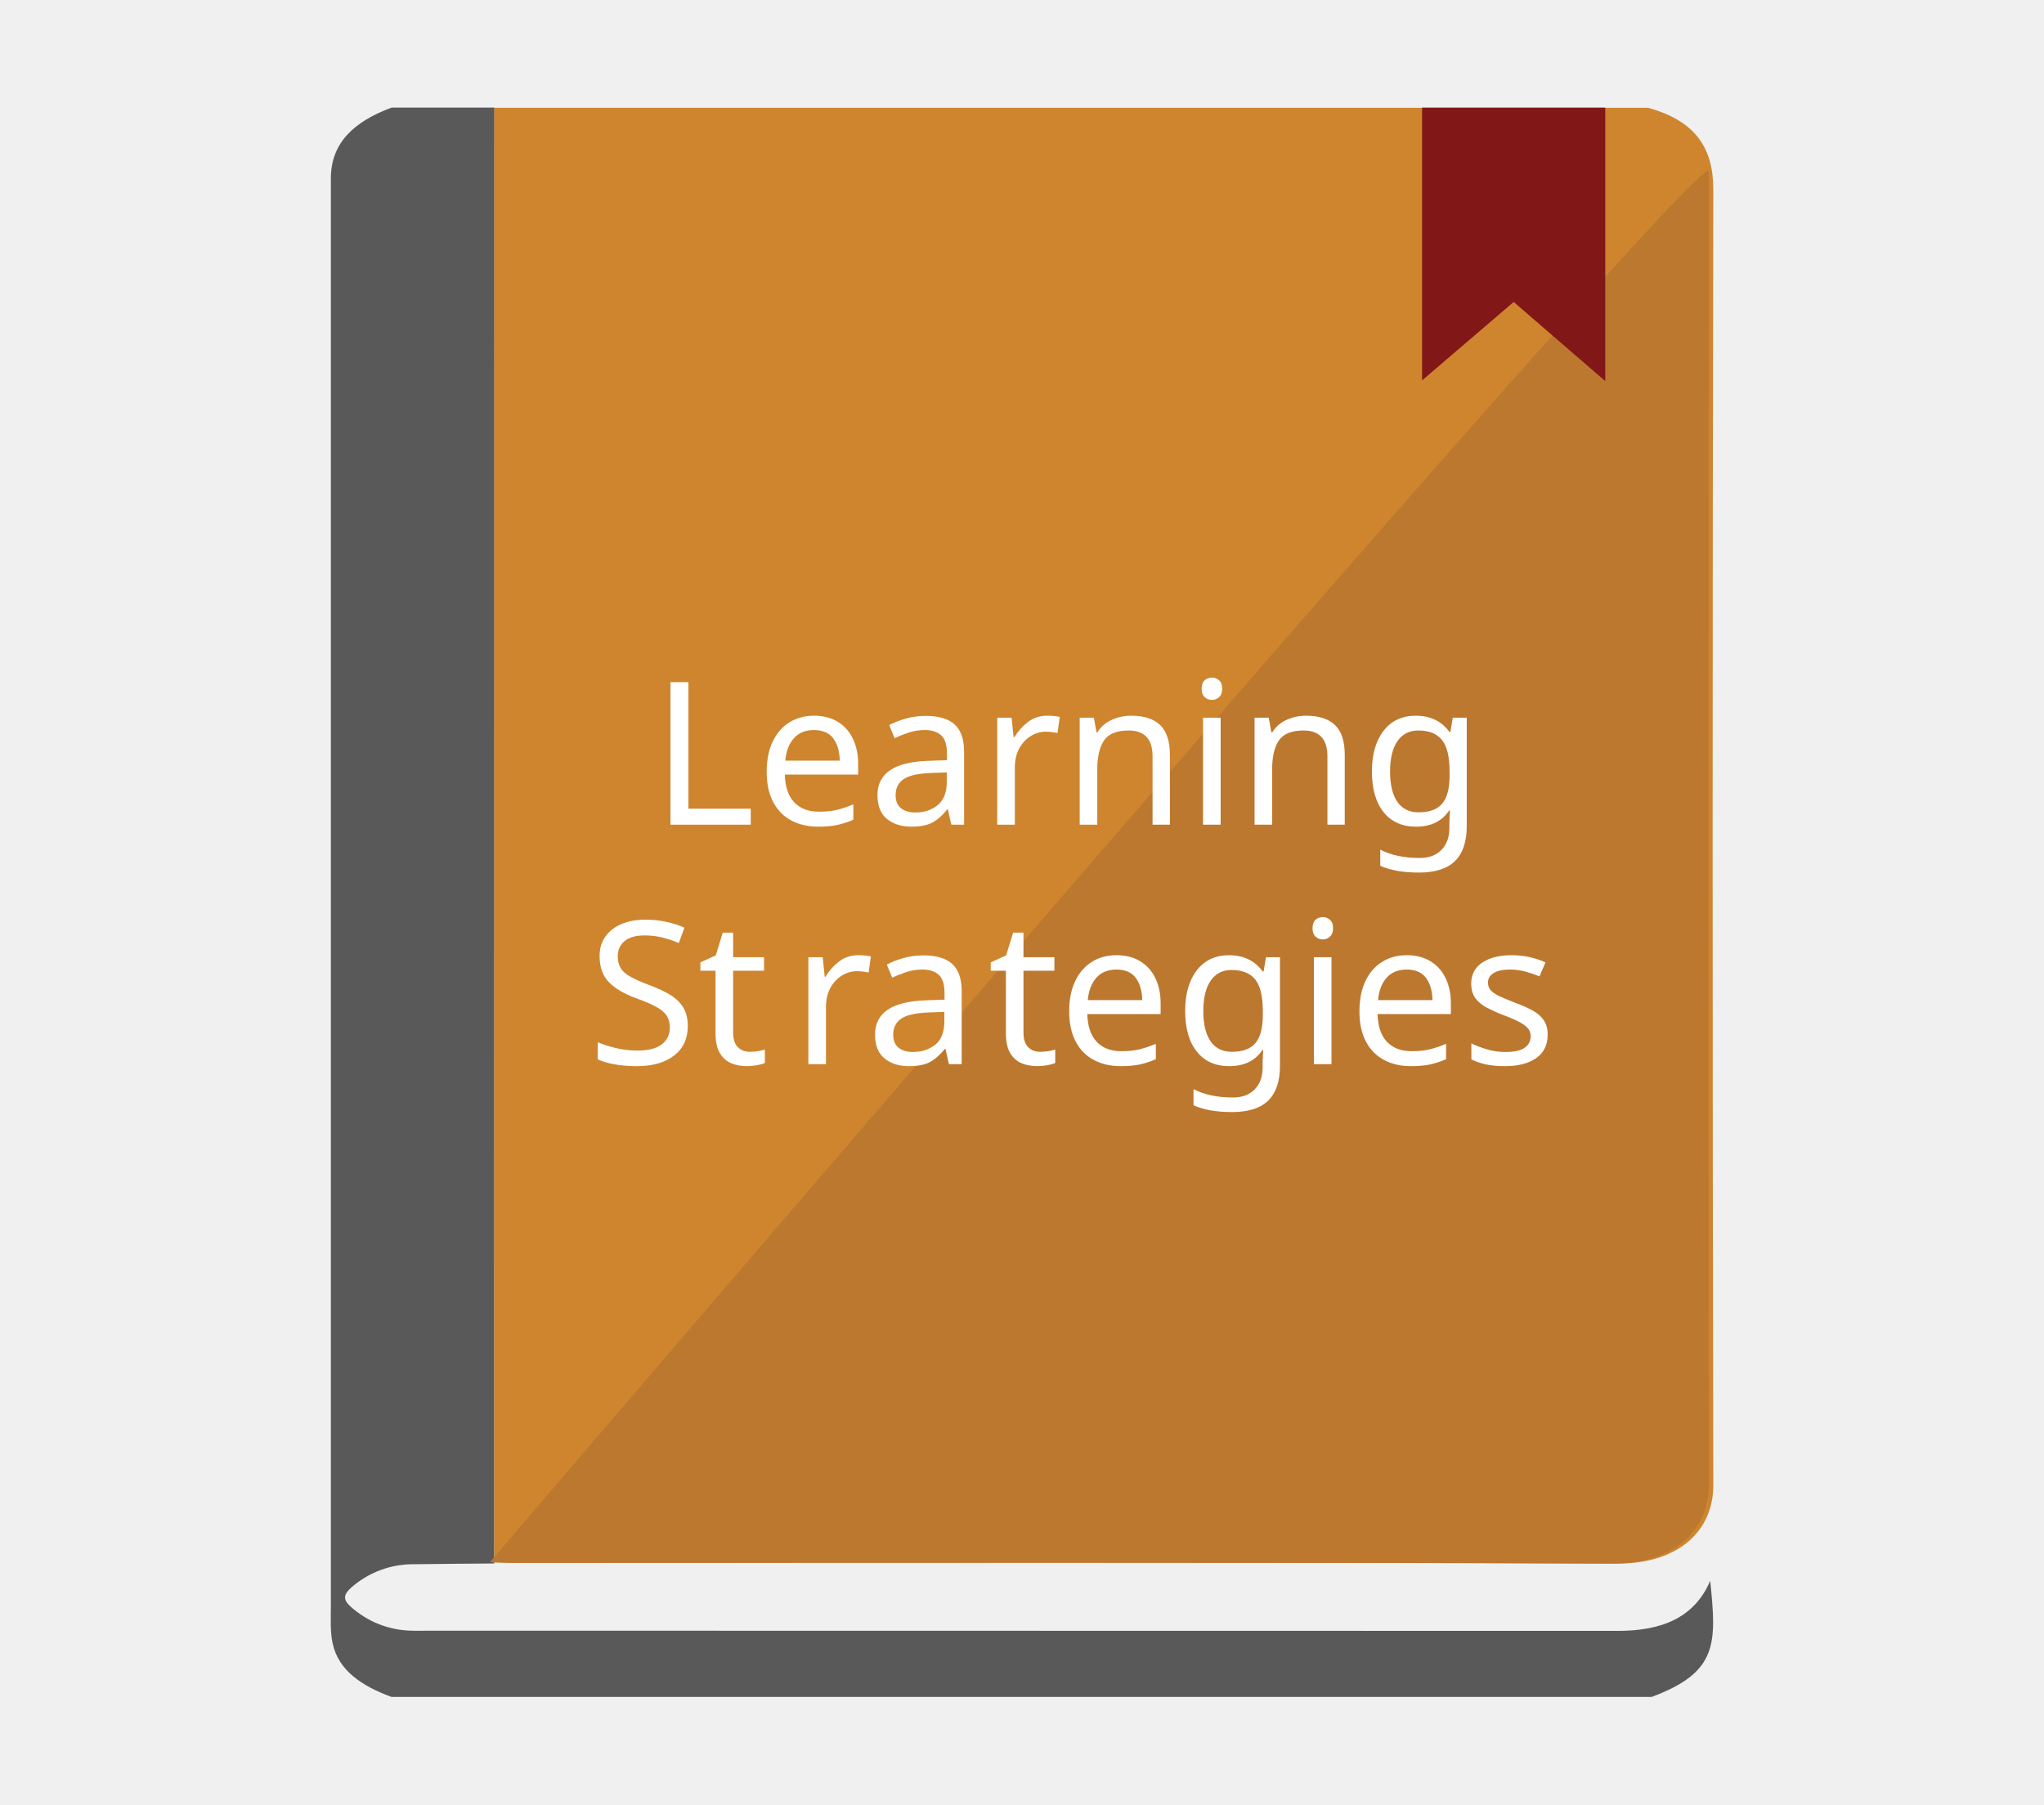
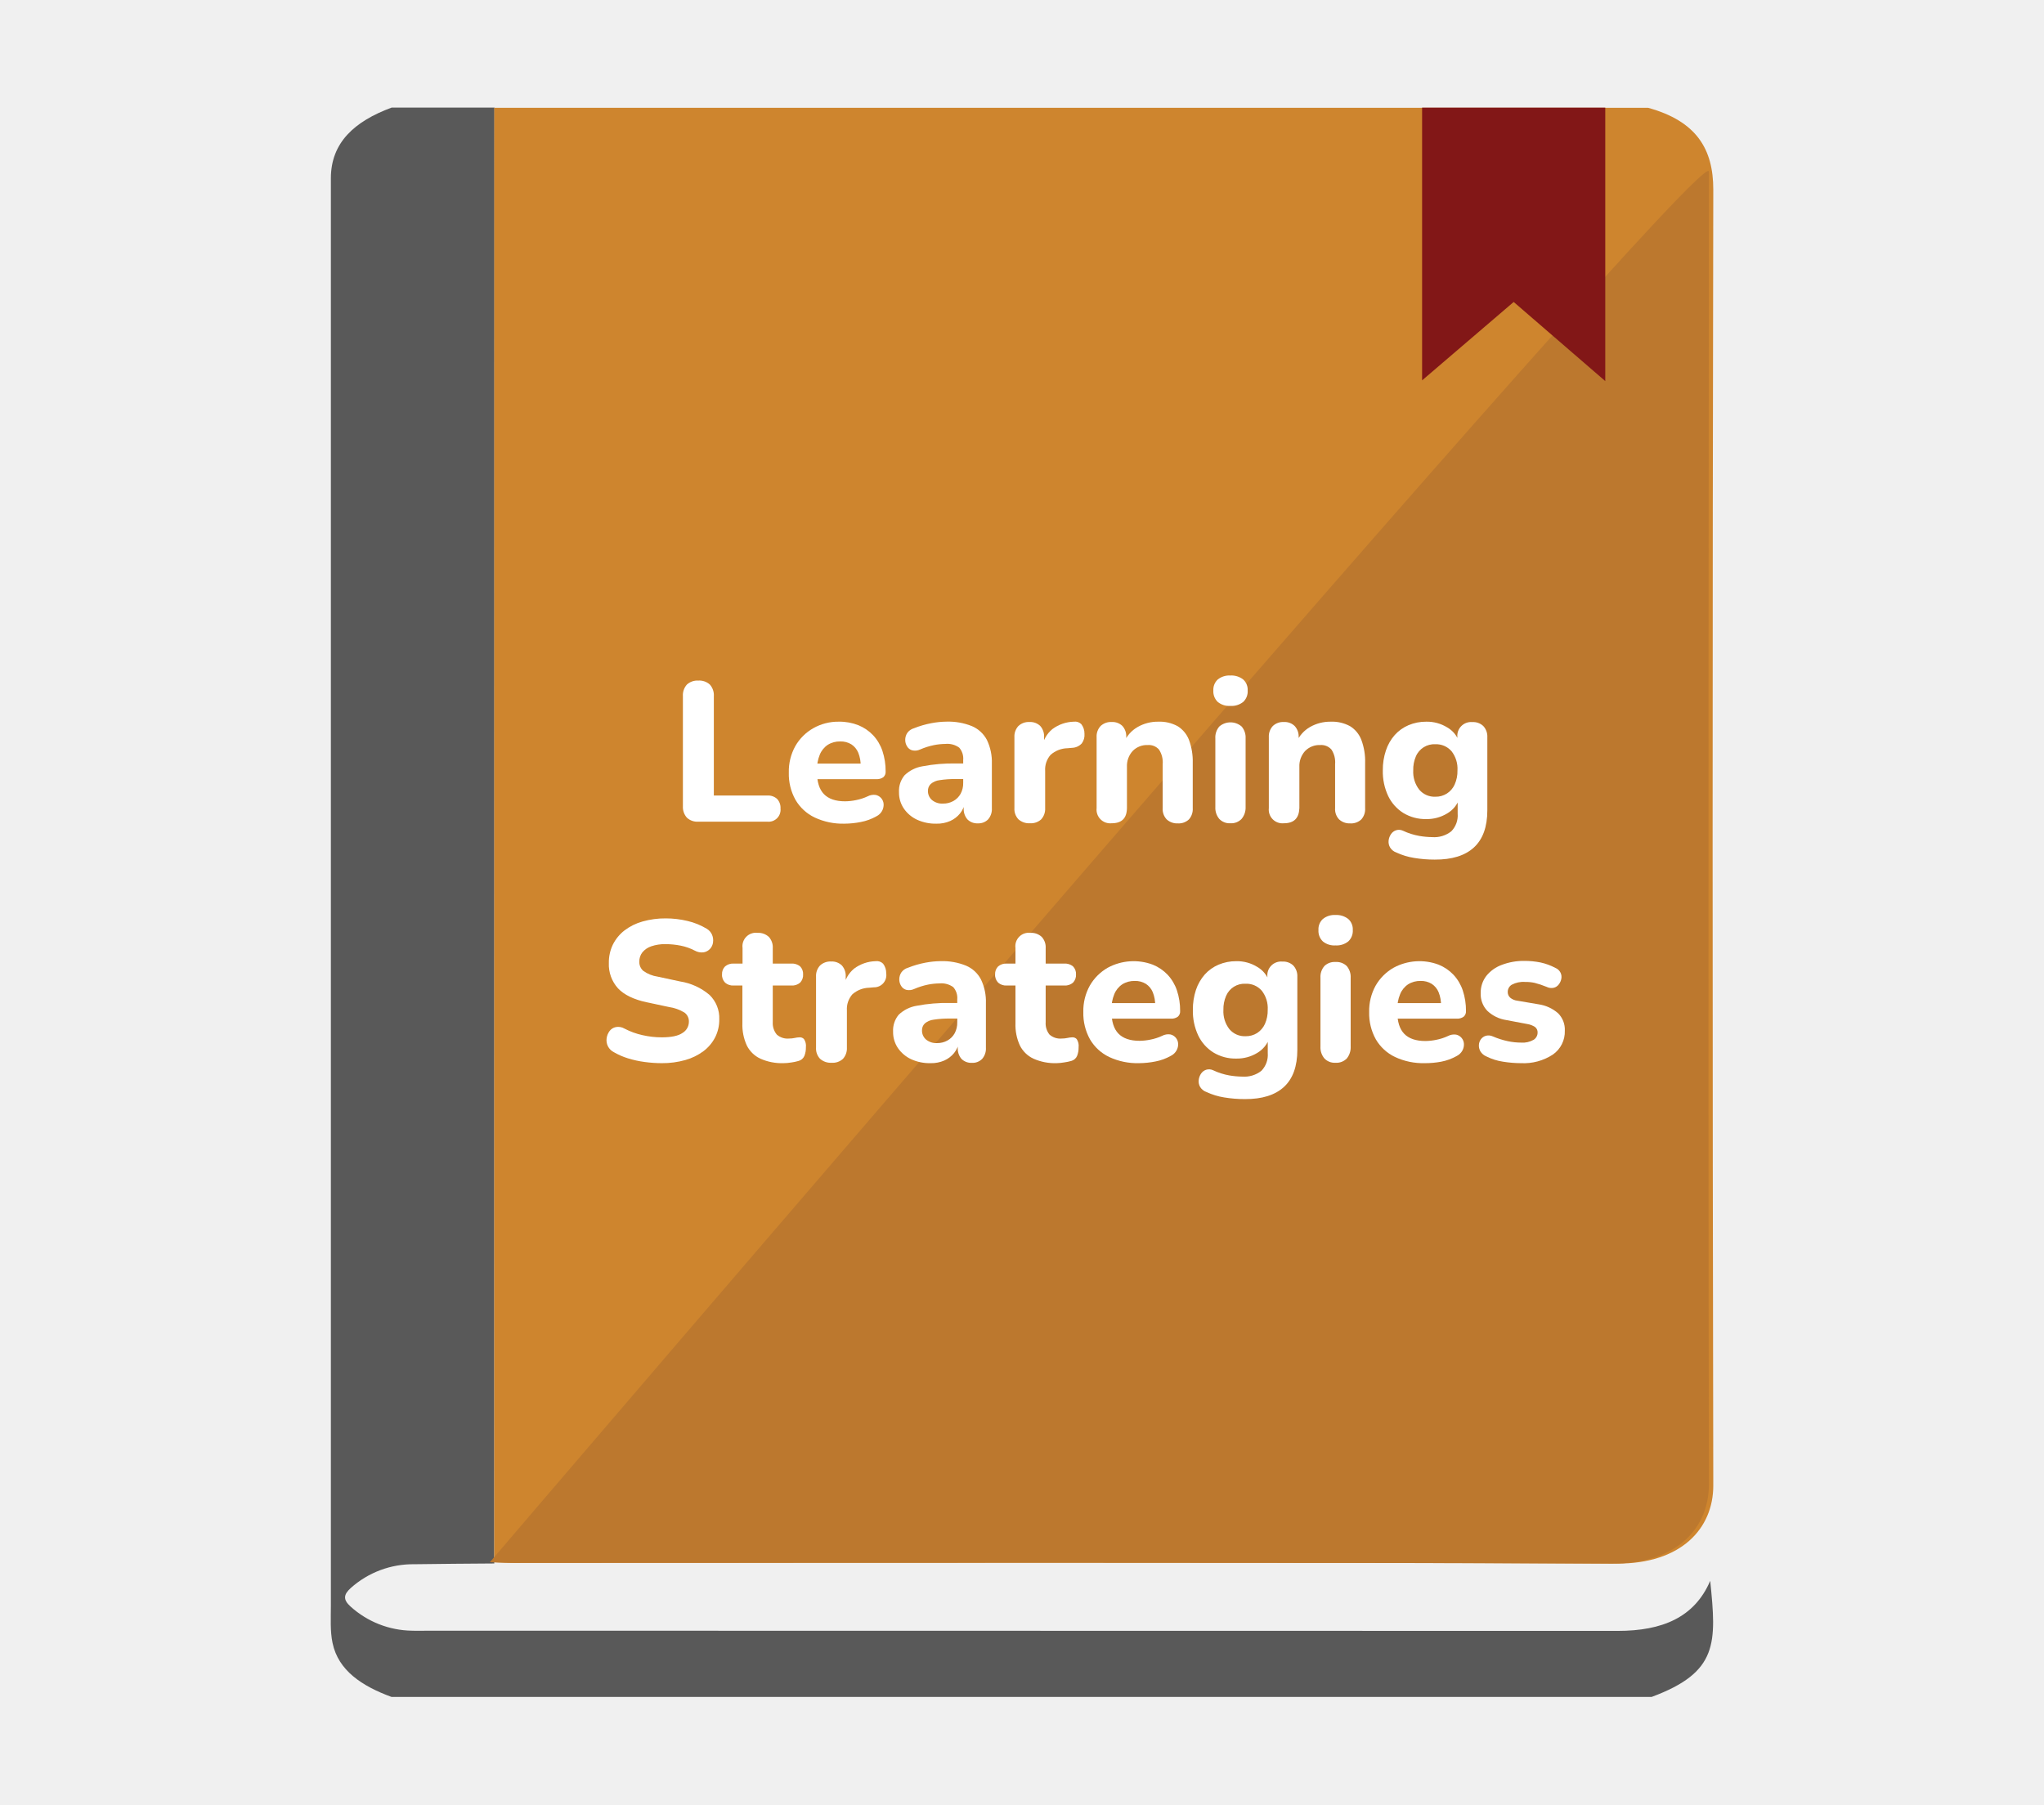
<svg xmlns="http://www.w3.org/2000/svg" viewBox="0 0 512 452.12">
  <defs>
-     <style>.cls-1{fill:#595959;}.cls-2{fill:#ce852e;}.cls-3{fill:#bc782e;}.cls-4{fill:#821717;}.cls-5{font-size:50px;fill:#fff;font-family:ArialRoundedMTBold, Arial Rounded MT Bold;}.cls-6{letter-spacing:-0.02em;}.cls-7{letter-spacing:-0.01em;}</style>
+     <style>.a{fill:#595959;}.b{fill:#ce852e;}.c{fill:#bc782e;}.d{fill:#821717;}.e{fill:#fff;}</style>
  </defs>
-   <g id="Layer_9" data-name="Layer 9">
-     <path class="cls-1" d="M123.81,391.69c-6.66.06-13.32.08-20,.19a23.4,23.4,0,0,0-15.94,5.95c-1.8,1.63-2,2.89-.08,4.63a23.39,23.39,0,0,0,15.4,6.07c1.42.06,2.85,0,4.28,0q148.87,0,297.74.05c11.22,0,19.25-3.39,23.18-12.54,1.58,15.62,2.05,22.87-14.66,29.08H98.06c-7.39-2.71-13.32-6.61-14.76-13.51-.63-3-.42-6.2-.42-9.3q0-178.81,0-357.63c0-8.92,5.86-14.27,15.23-17.73h25.75Z" />
-     <path class="cls-2" d="M123.81,27h289c12.11,3.33,16.37,10.31,16.35,20.53q-.33,162.33,0,324.65c0,10.77-8.05,19.6-24.13,19.54-92-.34-184-.16-276-.17-1.74,0-3.48-.11-5.23-.17Q123.82,209.16,123.81,27Z" />
-     <path class="cls-3" d="M428.06,43c0,9.07-.24,219.27,0,328.91,0,10.91-8.05,19.86-24.13,19.8-92-.34-184-.17-276-.18-1.74,0-5.22-.16-5.22-.16S428.07,33.91,428.06,43Z" />
-     <polygon class="cls-4" points="356.22 26.97 356.22 95.29 379.16 75.65 402.1 95.47 402.1 26.97 356.22 26.97" />
-     <text class="cls-5" transform="translate(163.1 206.6)">Learning <tspan x="-15.91" y="60">St</tspan>
-       <tspan class="cls-6" x="35.14" y="60">ra</tspan>
-       <tspan x="84.27" y="60">t</tspan>
-       <tspan class="cls-7" x="101.97" y="60">e</tspan>
-       <tspan x="131.02" y="60">gies</tspan>
-     </text>
-   </g>
+   <path class="a" d="M123.81,391.69c-6.66.06-13.32.08-20,.19a23.4,23.4,0,0,0-15.94,5.95c-1.8,1.63-2,2.89-.08,4.63a23.39,23.39,0,0,0,15.4,6.07c1.42.06,2.85,0,4.28,0q148.87,0,297.74.05c11.22,0,19.25-3.39,23.18-12.54,1.58,15.62,2.05,22.87-14.66,29.08H98.06c-7.39-2.71-13.32-6.61-14.76-13.51-.63-3-.42-6.2-.42-9.3q0-178.81,0-357.63c0-8.92,5.86-14.27,15.23-17.73h25.75Z" />
+   <path class="b" d="M123.81,27h289c12.11,3.33,16.37,10.31,16.35,20.53q-.33,162.33,0,324.65c0,10.77-8.05,19.6-24.13,19.54-92-.34-184-.16-276-.17-1.74,0-3.48-.11-5.23-.17Q123.82,209.16,123.81,27Z" />
+   <path class="c" d="M428.06,43c0,9.07-.24,219.27,0,328.91,0,10.91-8.05,19.86-24.13,19.8-92-.34-184-.17-276-.18-1.74,0-5.22-.16-5.22-.16S428.07,33.91,428.06,43Z" />
+   <polygon class="d" points="356.22 26.97 356.22 95.29 379.16 75.65 402.1 95.47 402.1 26.97 356.22 26.97" />
+   <path class="e" d="M174.93,205.85a3.82,3.82,0,0,1-2.87-1,4,4,0,0,1-1-2.9V174.45a4,4,0,0,1,1-2.95,3.89,3.89,0,0,1,2.85-1,3.94,3.94,0,0,1,2.9,1,4,4,0,0,1,1,2.95V199.3h13.4a3.33,3.33,0,0,1,2.45.85,3.24,3.24,0,0,1,.85,2.4,3,3,0,0,1-3.3,3.3Z" />
+   <path class="e" d="M211.54,206.35a16.59,16.59,0,0,1-7.48-1.55,11.12,11.12,0,0,1-4.8-4.42,13.3,13.3,0,0,1-1.67-6.83,13.07,13.07,0,0,1,1.62-6.62,12,12,0,0,1,4.48-4.48,12.64,12.64,0,0,1,6.45-1.65,12.78,12.78,0,0,1,4.87.88,10.64,10.64,0,0,1,3.68,2.5,10.76,10.76,0,0,1,2.35,3.95,15.89,15.89,0,0,1,.8,5.17,1.71,1.71,0,0,1-.6,1.43,2.76,2.76,0,0,1-1.75.47H203.84v-3.9h12.55l-.8.7a8.59,8.59,0,0,0-.6-3.42,4.59,4.59,0,0,0-1.73-2.1,5,5,0,0,0-2.77-.73,5.65,5.65,0,0,0-3.15.85,5.41,5.41,0,0,0-2,2.48,9.66,9.66,0,0,0-.7,3.87v.4c0,2.54.58,4.4,1.75,5.6s2.93,1.8,5.3,1.8a14.26,14.26,0,0,0,2.72-.3,12.55,12.55,0,0,0,2.93-.95,3.29,3.29,0,0,1,2-.35,2.49,2.49,0,0,1,2,2.3,3.23,3.23,0,0,1-1.8,3.05,12.7,12.7,0,0,1-3.9,1.43A21.45,21.45,0,0,1,211.54,206.35Z" />
+   <path class="e" d="M234.59,206.35a11.08,11.08,0,0,1-4.9-1,8.25,8.25,0,0,1-3.3-2.8,7.1,7.1,0,0,1-1.2-4.08,6.09,6.09,0,0,1,1.4-4.25,8.46,8.46,0,0,1,4.52-2.25,40,40,0,0,1,8.33-.7h2.65v3.9h-2.6a24.65,24.65,0,0,0-4.13.28,4.17,4.17,0,0,0-2.22.95,2.34,2.34,0,0,0-.7,1.77,2.93,2.93,0,0,0,1,2.25,4,4,0,0,0,2.78.9,5.15,5.15,0,0,0,2.6-.65,4.72,4.72,0,0,0,1.8-1.8,5.51,5.51,0,0,0,.65-2.75v-5.7a4.14,4.14,0,0,0-1-3.12,5.05,5.05,0,0,0-3.45-.93,15.5,15.5,0,0,0-2.88.3,17.57,17.57,0,0,0-3.47,1.1,3,3,0,0,1-2,.2,2.17,2.17,0,0,1-1.27-1,3,3,0,0,1-.45-1.63,3.11,3.11,0,0,1,.5-1.7,3.06,3.06,0,0,1,1.7-1.2,23.48,23.48,0,0,1,4.37-1.27,21.39,21.39,0,0,1,3.78-.38,15.69,15.69,0,0,1,6.37,1.13,7.6,7.6,0,0,1,3.75,3.47,12.78,12.78,0,0,1,1.23,5.95v11.1a3.94,3.94,0,0,1-.93,2.83,3.37,3.37,0,0,1-2.57,1,3.45,3.45,0,0,1-2.63-1,3.94,3.94,0,0,1-.92-2.83V200.6l.35.35a6.2,6.2,0,0,1-1.28,2.85,6.73,6.73,0,0,1-2.45,1.88A8.12,8.12,0,0,1,234.59,206.35Z" />
+   <path class="e" d="M258,206.25a4,4,0,0,1-2.9-1,3.76,3.76,0,0,1-1-2.83V184.7a3.82,3.82,0,0,1,1-2.82,3.77,3.77,0,0,1,2.78-1,3.62,3.62,0,0,1,2.7,1,3.89,3.89,0,0,1,.95,2.82v2.6H261a7.38,7.38,0,0,1,2.62-4.65A9.37,9.37,0,0,1,269,180.8a2.19,2.19,0,0,1,1.87.63,3.87,3.87,0,0,1,.78,2.42,3.55,3.55,0,0,1-.68,2.4,3.47,3.47,0,0,1-2.42,1.1l-1.15.1a6.59,6.59,0,0,0-4.23,1.65,5.55,5.55,0,0,0-1.37,4.05v9.3a3.9,3.9,0,0,1-1,2.83A3.83,3.83,0,0,1,258,206.25Z" />
+   <path class="e" d="M278.44,206.25a3.43,3.43,0,0,1-3.75-3.8V184.7a3.82,3.82,0,0,1,1-2.82,3.77,3.77,0,0,1,2.78-1,3.58,3.58,0,0,1,2.69,1,3.85,3.85,0,0,1,.95,2.82v2.85l-.54-1.6a8,8,0,0,1,3.4-3.82,10.15,10.15,0,0,1,5.14-1.33,9.4,9.4,0,0,1,4.88,1.13,7,7,0,0,1,2.83,3.42,15.39,15.39,0,0,1,.95,5.8v11.3a3.9,3.9,0,0,1-.95,2.83,3.75,3.75,0,0,1-2.8,1,3.86,3.86,0,0,1-2.78-1,3.73,3.73,0,0,1-1-2.83v-11a5.76,5.76,0,0,0-.93-3.67,3.38,3.38,0,0,0-2.77-1.13,5,5,0,0,0-3.83,1.5,5.58,5.58,0,0,0-1.42,4v10.3C282.24,205,281,206.25,278.44,206.25Z" />
+   <path class="e" d="M308.18,176.85a4.53,4.53,0,0,1-3.15-1,3.65,3.65,0,0,1-1.1-2.85,3.51,3.51,0,0,1,1.1-2.77,4.62,4.62,0,0,1,3.15-1,4.8,4.8,0,0,1,3.23,1,3.46,3.46,0,0,1,1.12,2.77,3.59,3.59,0,0,1-1.12,2.85A4.7,4.7,0,0,1,308.18,176.85Zm0,29.4a3.57,3.57,0,0,1-2.75-1.07,4.32,4.32,0,0,1-1-3V185a4.18,4.18,0,0,1,1-3,4.29,4.29,0,0,1,5.58,0,4.22,4.22,0,0,1,1,3v17.15a4.4,4.4,0,0,1-1,3A3.58,3.58,0,0,1,308.18,206.25Z" />
+   <path class="e" d="M321.58,206.25a3.43,3.43,0,0,1-3.75-3.8V184.7a3.82,3.82,0,0,1,1-2.82,3.74,3.74,0,0,1,2.77-1,3.59,3.59,0,0,1,2.7,1,3.85,3.85,0,0,1,1,2.82v2.85l-.55-1.6a8.07,8.07,0,0,1,3.4-3.82,10.18,10.18,0,0,1,5.15-1.33,9.4,9.4,0,0,1,4.88,1.13,6.9,6.9,0,0,1,2.82,3.42,15.2,15.2,0,0,1,.95,5.8v11.3a3.86,3.86,0,0,1-.95,2.83,3.72,3.72,0,0,1-2.8,1,3.85,3.85,0,0,1-2.77-1,3.7,3.7,0,0,1-1-2.83v-11a5.76,5.76,0,0,0-.92-3.67,3.39,3.39,0,0,0-2.78-1.13,5,5,0,0,0-3.82,1.5,5.58,5.58,0,0,0-1.43,4v10.3C325.38,205,324.12,206.25,321.58,206.25Z" />
+   <path class="e" d="M359.38,215.35a30.84,30.84,0,0,1-5.17-.42,16.81,16.81,0,0,1-4.38-1.33,3.05,3.05,0,0,1-1.62-1.27,2.81,2.81,0,0,1-.38-1.73,3.51,3.51,0,0,1,.58-1.6,2.45,2.45,0,0,1,1.3-1,2.35,2.35,0,0,1,1.72.12,16.05,16.05,0,0,0,4.08,1.3,20.8,20.8,0,0,0,3.22.3,6.91,6.91,0,0,0,4.8-1.45,5.69,5.69,0,0,0,1.6-4.45V200h.45a6.87,6.87,0,0,1-3.1,3.8,9.72,9.72,0,0,1-5.2,1.4,10.64,10.64,0,0,1-5.75-1.52,10.26,10.26,0,0,1-3.8-4.25,14.34,14.34,0,0,1-1.35-6.43,15.2,15.2,0,0,1,.78-5,11.11,11.11,0,0,1,2.2-3.85,9.75,9.75,0,0,1,3.45-2.47,11.21,11.21,0,0,1,4.47-.88,9.66,9.66,0,0,1,5.23,1.43,6.6,6.6,0,0,1,3,3.67l-.45,1.7v-2.9a3.44,3.44,0,0,1,3.75-3.8,3.66,3.66,0,0,1,2.75,1,3.85,3.85,0,0,1,1,2.82V203q0,6.21-3.35,9.3T359.38,215.35Zm.15-15.75a5.14,5.14,0,0,0,4.85-3.07,8.11,8.11,0,0,0,.7-3.53,7.12,7.12,0,0,0-1.5-4.82,5.1,5.1,0,0,0-4.05-1.73,5,5,0,0,0-4.87,3.05A8.28,8.28,0,0,0,354,193a7.23,7.23,0,0,0,1.5,4.83A5,5,0,0,0,359.53,199.6Z" />
+   <path class="e" d="M165.76,266.35a31.85,31.85,0,0,1-4.3-.3,25.51,25.51,0,0,1-4.13-.9,16.88,16.88,0,0,1-3.47-1.5,3.39,3.39,0,0,1-1.6-1.57,3.43,3.43,0,0,1-.3-2,4,4,0,0,1,.72-1.77,2.61,2.61,0,0,1,1.58-1,3.11,3.11,0,0,1,2.15.37,18.07,18.07,0,0,0,4.52,1.65,21.63,21.63,0,0,0,4.83.55c2.4,0,4.13-.36,5.2-1.1a3.27,3.27,0,0,0,1.6-2.8,2.71,2.71,0,0,0-1.13-2.32,10.36,10.36,0,0,0-3.87-1.38l-5.65-1.2c-3.2-.7-5.57-1.85-7.1-3.47a8.9,8.9,0,0,1-2.3-6.38,10.22,10.22,0,0,1,1-4.57,10.33,10.33,0,0,1,2.9-3.55,13.36,13.36,0,0,1,4.53-2.25,20.7,20.7,0,0,1,5.85-.78,23.4,23.4,0,0,1,5.45.65,16.67,16.67,0,0,1,4.8,1.95,3.26,3.26,0,0,1,1.32,1.5,3.55,3.55,0,0,1,.25,1.88,2.87,2.87,0,0,1-2.32,2.52,3.59,3.59,0,0,1-2.3-.45,12.94,12.94,0,0,0-3.48-1.22,19.41,19.41,0,0,0-3.82-.38,10.48,10.48,0,0,0-3.58.55,4.89,4.89,0,0,0-2.22,1.53,3.69,3.69,0,0,0-.75,2.32,2.92,2.92,0,0,0,1,2.3,8.25,8.25,0,0,0,3.63,1.45l5.6,1.2a14.94,14.94,0,0,1,7.37,3.38,8.08,8.08,0,0,1,2.43,6.12,9.69,9.69,0,0,1-1.05,4.53,10.2,10.2,0,0,1-2.93,3.45,13.9,13.9,0,0,1-4.5,2.2A21,21,0,0,1,165.76,266.35Z" />
+   <path class="e" d="M196.26,266.35a13.24,13.24,0,0,1-5.78-1.12,7.18,7.18,0,0,1-3.42-3.33,12.38,12.38,0,0,1-1.1-5.55V246.9h-2.2a3,3,0,0,1-2.13-.72,2.73,2.73,0,0,1-.77-2.08,2.65,2.65,0,0,1,.77-2,3.1,3.1,0,0,1,2.13-.7H186V237.5a3.37,3.37,0,0,1,3.75-3.8,3.89,3.89,0,0,1,2.82,1,3.83,3.83,0,0,1,1,2.85v3.85h4.65a3.14,3.14,0,0,1,2.2.7,2.67,2.67,0,0,1,.75,2,2.76,2.76,0,0,1-.75,2.08,3.05,3.05,0,0,1-2.2.72h-4.65v9.15a4.49,4.49,0,0,0,1,3.13,4.07,4.07,0,0,0,3.1,1,6.51,6.51,0,0,0,1.42-.15,5.41,5.41,0,0,1,1.13-.15,1.42,1.42,0,0,1,1.17.43,3.08,3.08,0,0,1,.48,2.07,5.55,5.55,0,0,1-.38,2.15A2.18,2.18,0,0,1,200,265.8a12.36,12.36,0,0,1-1.8.38A12.57,12.57,0,0,1,196.26,266.35Z" />
+   <path class="e" d="M208.31,266.25a4,4,0,0,1-2.9-1,3.76,3.76,0,0,1-1-2.83V244.7a3.82,3.82,0,0,1,1-2.82,3.77,3.77,0,0,1,2.78-1,3.59,3.59,0,0,1,2.7,1,3.89,3.89,0,0,1,.95,2.82v2.6h-.5a7.38,7.38,0,0,1,2.62-4.65,9.4,9.4,0,0,1,5.38-1.85,2.19,2.19,0,0,1,1.87.63,3.87,3.87,0,0,1,.78,2.42,3.06,3.06,0,0,1-3.1,3.5l-1.15.1a6.59,6.59,0,0,0-4.23,1.65,5.59,5.59,0,0,0-1.37,4.05v9.3a3.9,3.9,0,0,1-1,2.83A3.8,3.8,0,0,1,208.31,266.25Z" />
+   <path class="e" d="M233.11,266.35a11.08,11.08,0,0,1-4.9-1,8.25,8.25,0,0,1-3.3-2.8,7.1,7.1,0,0,1-1.2-4.08,6.13,6.13,0,0,1,1.4-4.25,8.46,8.46,0,0,1,4.52-2.25,40.11,40.11,0,0,1,8.33-.7h2.65v3.9H238a24.74,24.74,0,0,0-4.13.28,4.25,4.25,0,0,0-2.22.95,2.34,2.34,0,0,0-.7,1.77,2.93,2.93,0,0,0,1,2.25,4,4,0,0,0,2.78.9,5.12,5.12,0,0,0,2.6-.65,4.58,4.58,0,0,0,1.8-1.8,5.51,5.51,0,0,0,.65-2.75v-5.7a4.1,4.1,0,0,0-1-3.12,5.05,5.05,0,0,0-3.45-.93,15.5,15.5,0,0,0-2.88.3,17.78,17.78,0,0,0-3.47,1.1,3,3,0,0,1-2,.2,2.17,2.17,0,0,1-1.27-1,3,3,0,0,1-.45-1.63,3.2,3.2,0,0,1,.5-1.7,3.06,3.06,0,0,1,1.7-1.2,23.48,23.48,0,0,1,4.37-1.27,21.57,21.57,0,0,1,3.78-.38,15.66,15.66,0,0,1,6.37,1.13,7.52,7.52,0,0,1,3.75,3.47,12.78,12.78,0,0,1,1.23,5.95v11.1a3.94,3.94,0,0,1-.93,2.83,3.35,3.35,0,0,1-2.57,1,3.46,3.46,0,0,1-2.63-1,4,4,0,0,1-.92-2.83V260.6l.35.35A6.2,6.2,0,0,1,239,263.8a6.65,6.65,0,0,1-2.45,1.88A8.12,8.12,0,0,1,233.11,266.35Z" />
+   <path class="e" d="M264.66,266.35a13.24,13.24,0,0,1-5.78-1.12,7.18,7.18,0,0,1-3.42-3.33,12.38,12.38,0,0,1-1.1-5.55V246.9h-2.2a3,3,0,0,1-2.13-.72,2.73,2.73,0,0,1-.77-2.08,2.65,2.65,0,0,1,.77-2,3.1,3.1,0,0,1,2.13-.7h2.2V237.5a3.37,3.37,0,0,1,3.75-3.8,3.89,3.89,0,0,1,2.82,1,3.83,3.83,0,0,1,1,2.85v3.85h4.65a3.14,3.14,0,0,1,2.2.7,2.67,2.67,0,0,1,.75,2,2.76,2.76,0,0,1-.75,2.08,3.05,3.05,0,0,1-2.2.72h-4.65v9.15a4.49,4.49,0,0,0,.95,3.13,4.07,4.07,0,0,0,3.1,1,6.51,6.51,0,0,0,1.42-.15,5.41,5.41,0,0,1,1.13-.15,1.42,1.42,0,0,1,1.17.43,3.08,3.08,0,0,1,.48,2.07,5.55,5.55,0,0,1-.38,2.15,2.18,2.18,0,0,1-1.42,1.25,12.36,12.36,0,0,1-1.8.38A12.57,12.57,0,0,1,264.66,266.35Z" />
+   <path class="e" d="M285.31,266.35a16.62,16.62,0,0,1-7.48-1.55,11.12,11.12,0,0,1-4.8-4.42,13.4,13.4,0,0,1-1.67-6.83,13.07,13.07,0,0,1,1.62-6.62,12.11,12.11,0,0,1,4.48-4.48,13.63,13.63,0,0,1,11.32-.77,10.64,10.64,0,0,1,3.68,2.5,10.76,10.76,0,0,1,2.35,3.95,15.89,15.89,0,0,1,.8,5.17,1.71,1.71,0,0,1-.6,1.43,2.76,2.76,0,0,1-1.75.47H277.61v-3.9h12.55l-.8.7a8.59,8.59,0,0,0-.6-3.42,4.59,4.59,0,0,0-1.73-2.1,5,5,0,0,0-2.77-.73,5.65,5.65,0,0,0-3.15.85,5.41,5.41,0,0,0-2,2.48,9.66,9.66,0,0,0-.7,3.87v.4c0,2.54.58,4.4,1.75,5.6s2.93,1.8,5.3,1.8a14.18,14.18,0,0,0,2.72-.3,12.55,12.55,0,0,0,2.93-.95,3.29,3.29,0,0,1,2.05-.35,2.49,2.49,0,0,1,1.95,2.3,3.18,3.18,0,0,1-.38,1.68,3.31,3.31,0,0,1-1.42,1.37,12.7,12.7,0,0,1-3.9,1.43A21.45,21.45,0,0,1,285.31,266.35Z" />
+   <path class="e" d="M311.81,275.35a31,31,0,0,1-5.18-.42,16.62,16.62,0,0,1-4.37-1.33,3.08,3.08,0,0,1-1.63-1.27,2.8,2.8,0,0,1-.37-1.73,3.61,3.61,0,0,1,.57-1.6,2.49,2.49,0,0,1,1.3-1,2.38,2.38,0,0,1,1.73.12,16,16,0,0,0,4.07,1.3,20.91,20.91,0,0,0,3.23.3,6.94,6.94,0,0,0,4.8-1.45,5.73,5.73,0,0,0,1.6-4.45V260H318a7,7,0,0,1-3.1,3.8,9.77,9.77,0,0,1-5.2,1.4,10.62,10.62,0,0,1-5.75-1.52,10.26,10.26,0,0,1-3.8-4.25,14.34,14.34,0,0,1-1.35-6.43,15.47,15.47,0,0,1,.77-5,11.27,11.27,0,0,1,2.2-3.85,9.75,9.75,0,0,1,3.45-2.47,11.26,11.26,0,0,1,4.48-.88,9.62,9.62,0,0,1,5.22,1.43,6.62,6.62,0,0,1,3,3.67l-.45,1.7v-2.9a3.44,3.44,0,0,1,3.75-3.8,3.66,3.66,0,0,1,2.75,1,3.89,3.89,0,0,1,1,2.82V263q0,6.21-3.35,9.3T311.81,275.35ZM312,259.6a5.22,5.22,0,0,0,2.9-.8,5.37,5.37,0,0,0,1.95-2.27,8.26,8.26,0,0,0,.7-3.53,7.12,7.12,0,0,0-1.5-4.82,5.1,5.1,0,0,0-4.05-1.73,5,5,0,0,0-4.88,3.05,8.28,8.28,0,0,0-.67,3.5,7.23,7.23,0,0,0,1.5,4.83A5,5,0,0,0,312,259.6Z" />
+   <path class="e" d="M334.51,236.85a4.5,4.5,0,0,1-3.15-1,3.61,3.61,0,0,1-1.1-2.85,3.48,3.48,0,0,1,1.1-2.77,4.59,4.59,0,0,1,3.15-1,4.77,4.77,0,0,1,3.22,1,3.47,3.47,0,0,1,1.13,2.77,3.6,3.6,0,0,1-1.13,2.85A4.67,4.67,0,0,1,334.51,236.85Zm0,29.4a3.54,3.54,0,0,1-2.75-1.07,4.28,4.28,0,0,1-1-3V245a4.14,4.14,0,0,1,1-3,3.66,3.66,0,0,1,2.75-1,3.72,3.72,0,0,1,2.82,1,4.22,4.22,0,0,1,1,3v17.15a4.45,4.45,0,0,1-.95,3A3.61,3.61,0,0,1,334.51,266.25Z" />
+   <path class="e" d="M356.91,266.35a16.62,16.62,0,0,1-7.48-1.55,11.12,11.12,0,0,1-4.8-4.42,13.4,13.4,0,0,1-1.67-6.83,13.07,13.07,0,0,1,1.62-6.62,12.11,12.11,0,0,1,4.48-4.48,13.63,13.63,0,0,1,11.32-.77,10.64,10.64,0,0,1,3.68,2.5,10.76,10.76,0,0,1,2.35,3.95,15.89,15.89,0,0,1,.8,5.17,1.71,1.71,0,0,1-.6,1.43,2.76,2.76,0,0,1-1.75.47H349.21v-3.9h12.55l-.8.7a8.59,8.59,0,0,0-.6-3.42,4.59,4.59,0,0,0-1.73-2.1,5,5,0,0,0-2.77-.73,5.65,5.65,0,0,0-3.15.85,5.41,5.41,0,0,0-2,2.48A9.66,9.66,0,0,0,350,253v.4c0,2.54.58,4.4,1.75,5.6s2.93,1.8,5.3,1.8a14.18,14.18,0,0,0,2.72-.3,12.55,12.55,0,0,0,2.93-.95,3.29,3.29,0,0,1,2.05-.35,2.49,2.49,0,0,1,1.95,2.3,3.18,3.18,0,0,1-.38,1.68,3.31,3.31,0,0,1-1.42,1.37,12.7,12.7,0,0,1-3.9,1.43A21.45,21.45,0,0,1,356.91,266.35Z" />
+   <path class="e" d="M381,266.35a28.42,28.42,0,0,1-4.5-.37,13.71,13.71,0,0,1-4.2-1.33,3.15,3.15,0,0,1-1.48-1.27,2.88,2.88,0,0,1-.37-1.6,2.63,2.63,0,0,1,.52-1.45,2.37,2.37,0,0,1,1.25-.85,2.6,2.6,0,0,1,1.73.17,20,20,0,0,0,3.77,1.2,16.26,16.26,0,0,0,3.33.35,5.45,5.45,0,0,0,3.1-.7,2.11,2.11,0,0,0,1-1.8,1.66,1.66,0,0,0-.65-1.42,4.92,4.92,0,0,0-1.9-.73l-5.3-1a8.79,8.79,0,0,1-4.73-2.3,6,6,0,0,1-1.67-4.4,6.83,6.83,0,0,1,1.4-4.35,8.86,8.86,0,0,1,3.87-2.77,15.28,15.28,0,0,1,5.63-1,20.21,20.21,0,0,1,4.12.4,14.48,14.48,0,0,1,3.68,1.35,2.48,2.48,0,0,1,1.27,1.15,2.4,2.4,0,0,1,.23,1.55,3.31,3.31,0,0,1-.63,1.43,2.3,2.3,0,0,1-1.25.85,2.71,2.71,0,0,1-1.82-.23,21.92,21.92,0,0,0-3-1A10.62,10.62,0,0,0,382,246a6.14,6.14,0,0,0-3.33.7,2.11,2.11,0,0,0-1,1.8,1.89,1.89,0,0,0,.6,1.43,3.34,3.34,0,0,0,1.8.77l5.3.9a9.51,9.51,0,0,1,4.9,2.23,5.77,5.77,0,0,1,1.7,4.37,7,7,0,0,1-3,6A13.32,13.32,0,0,1,381,266.35Z" />
</svg>
